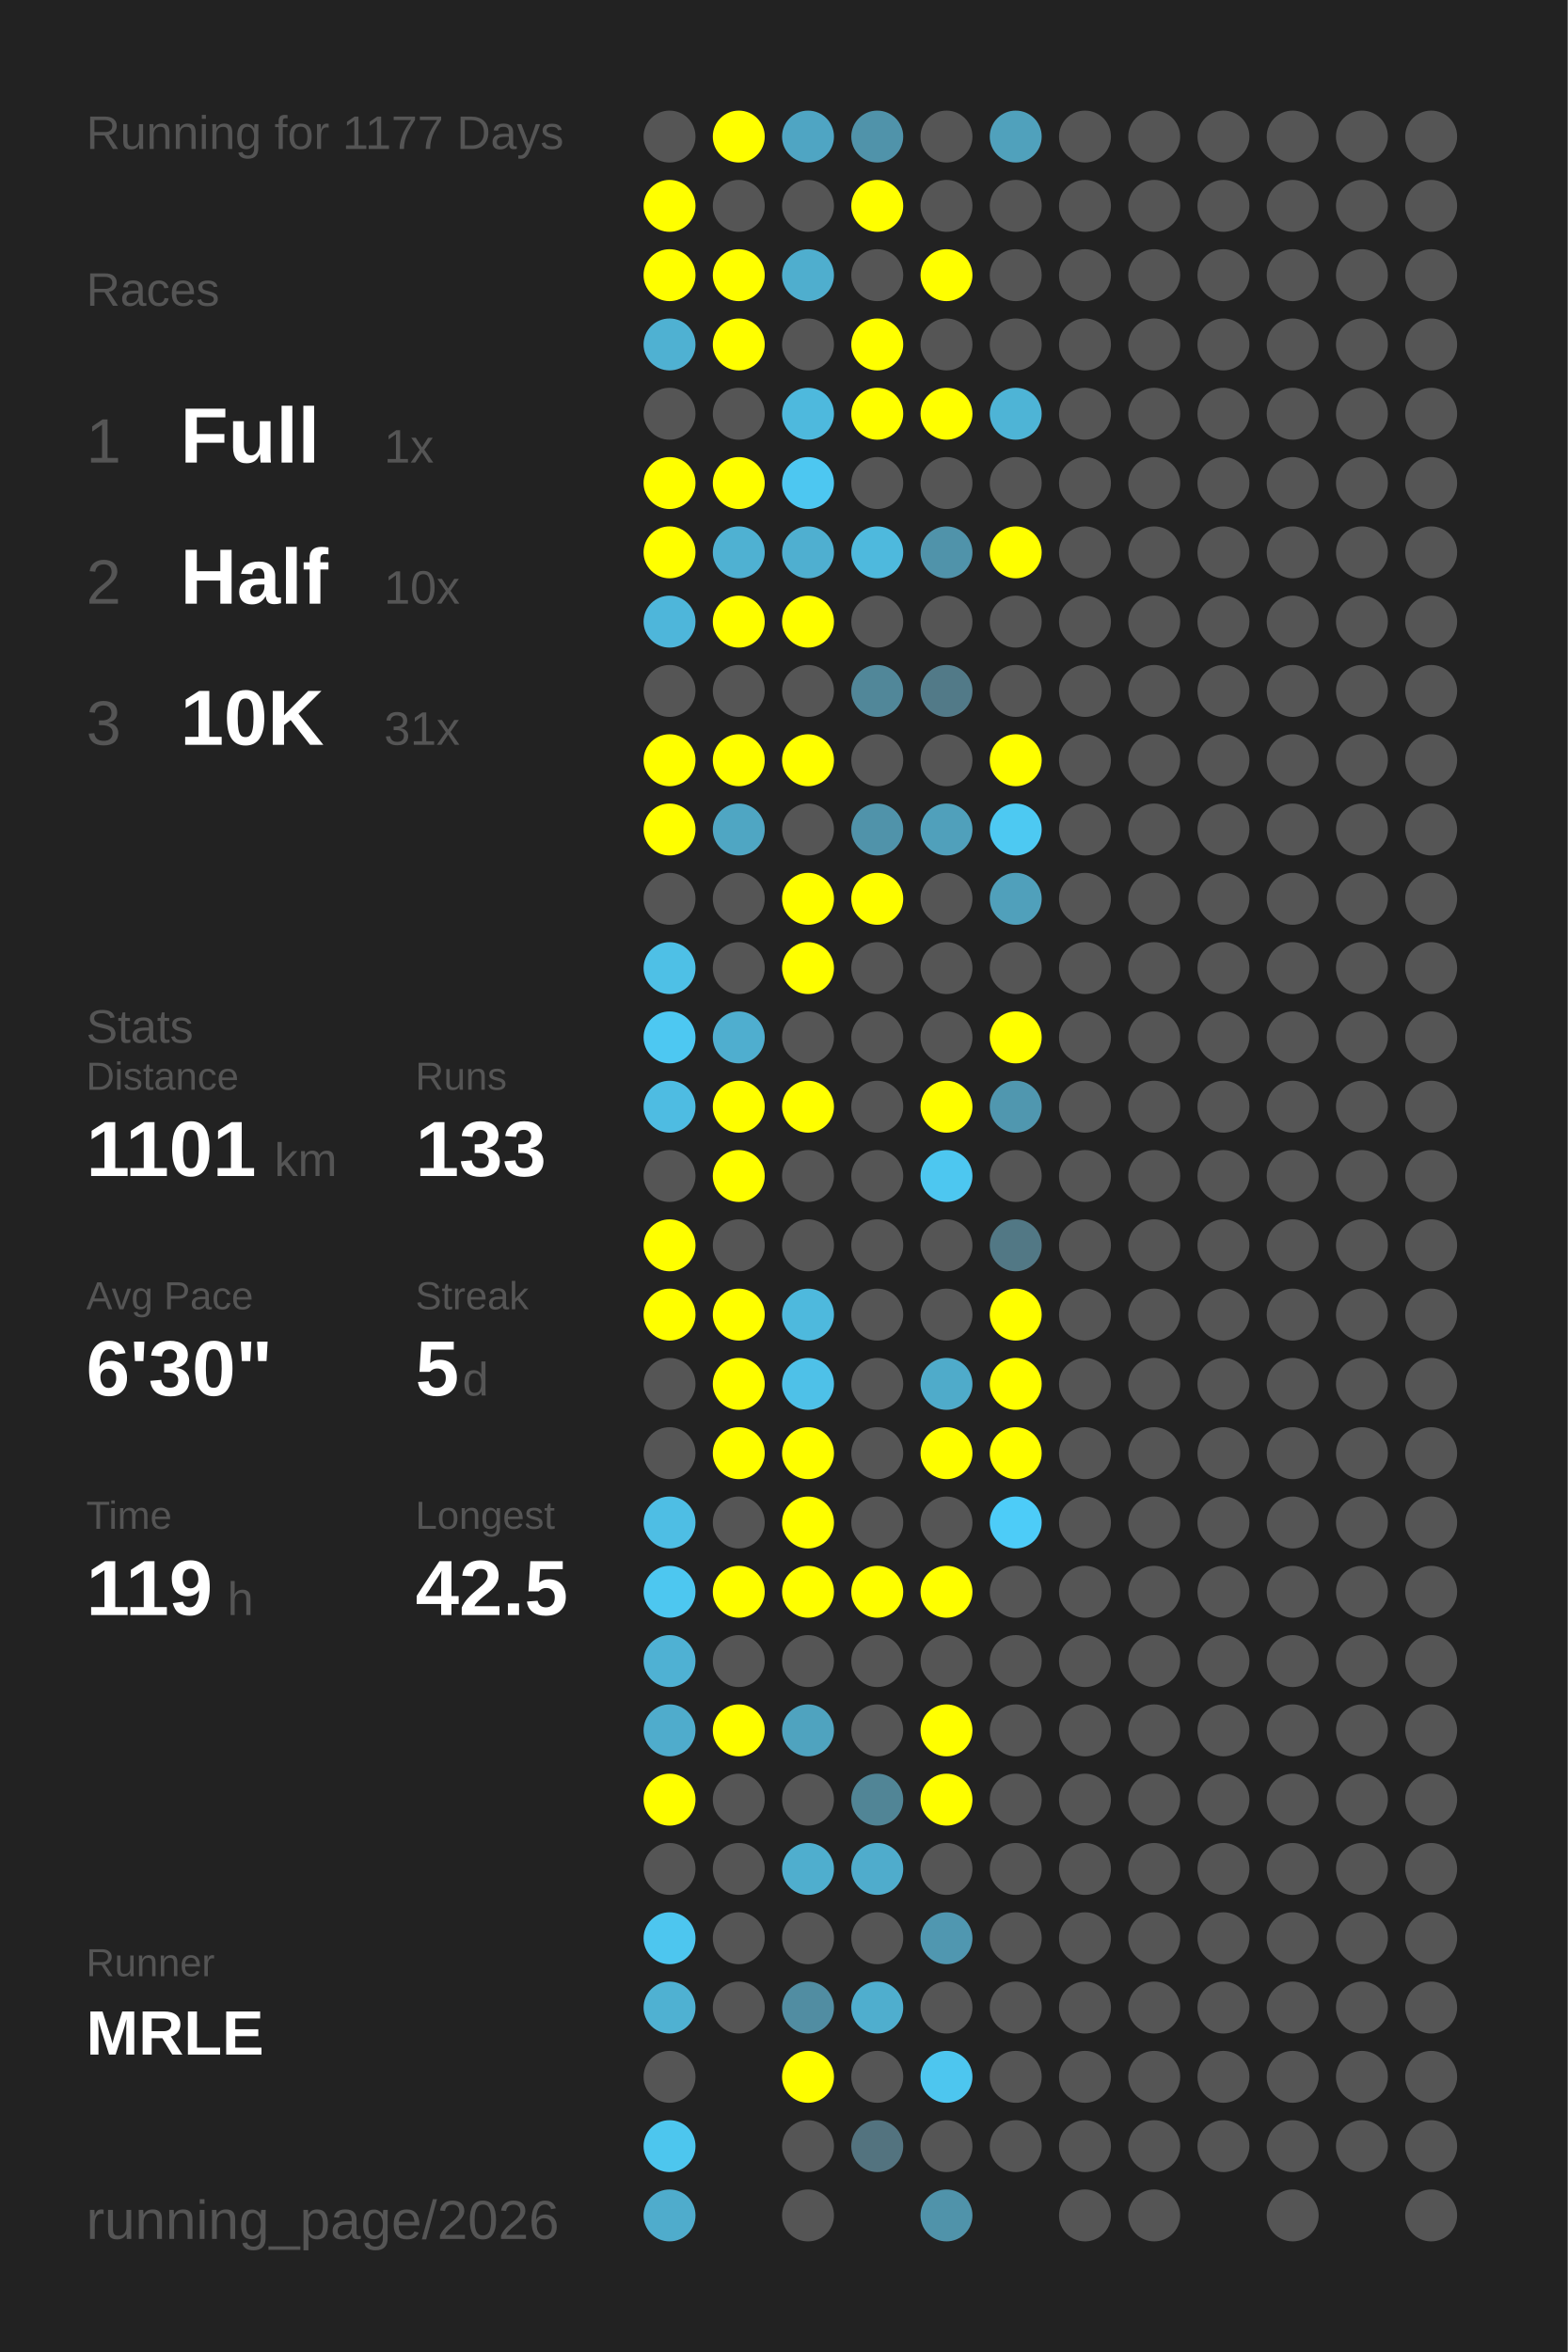
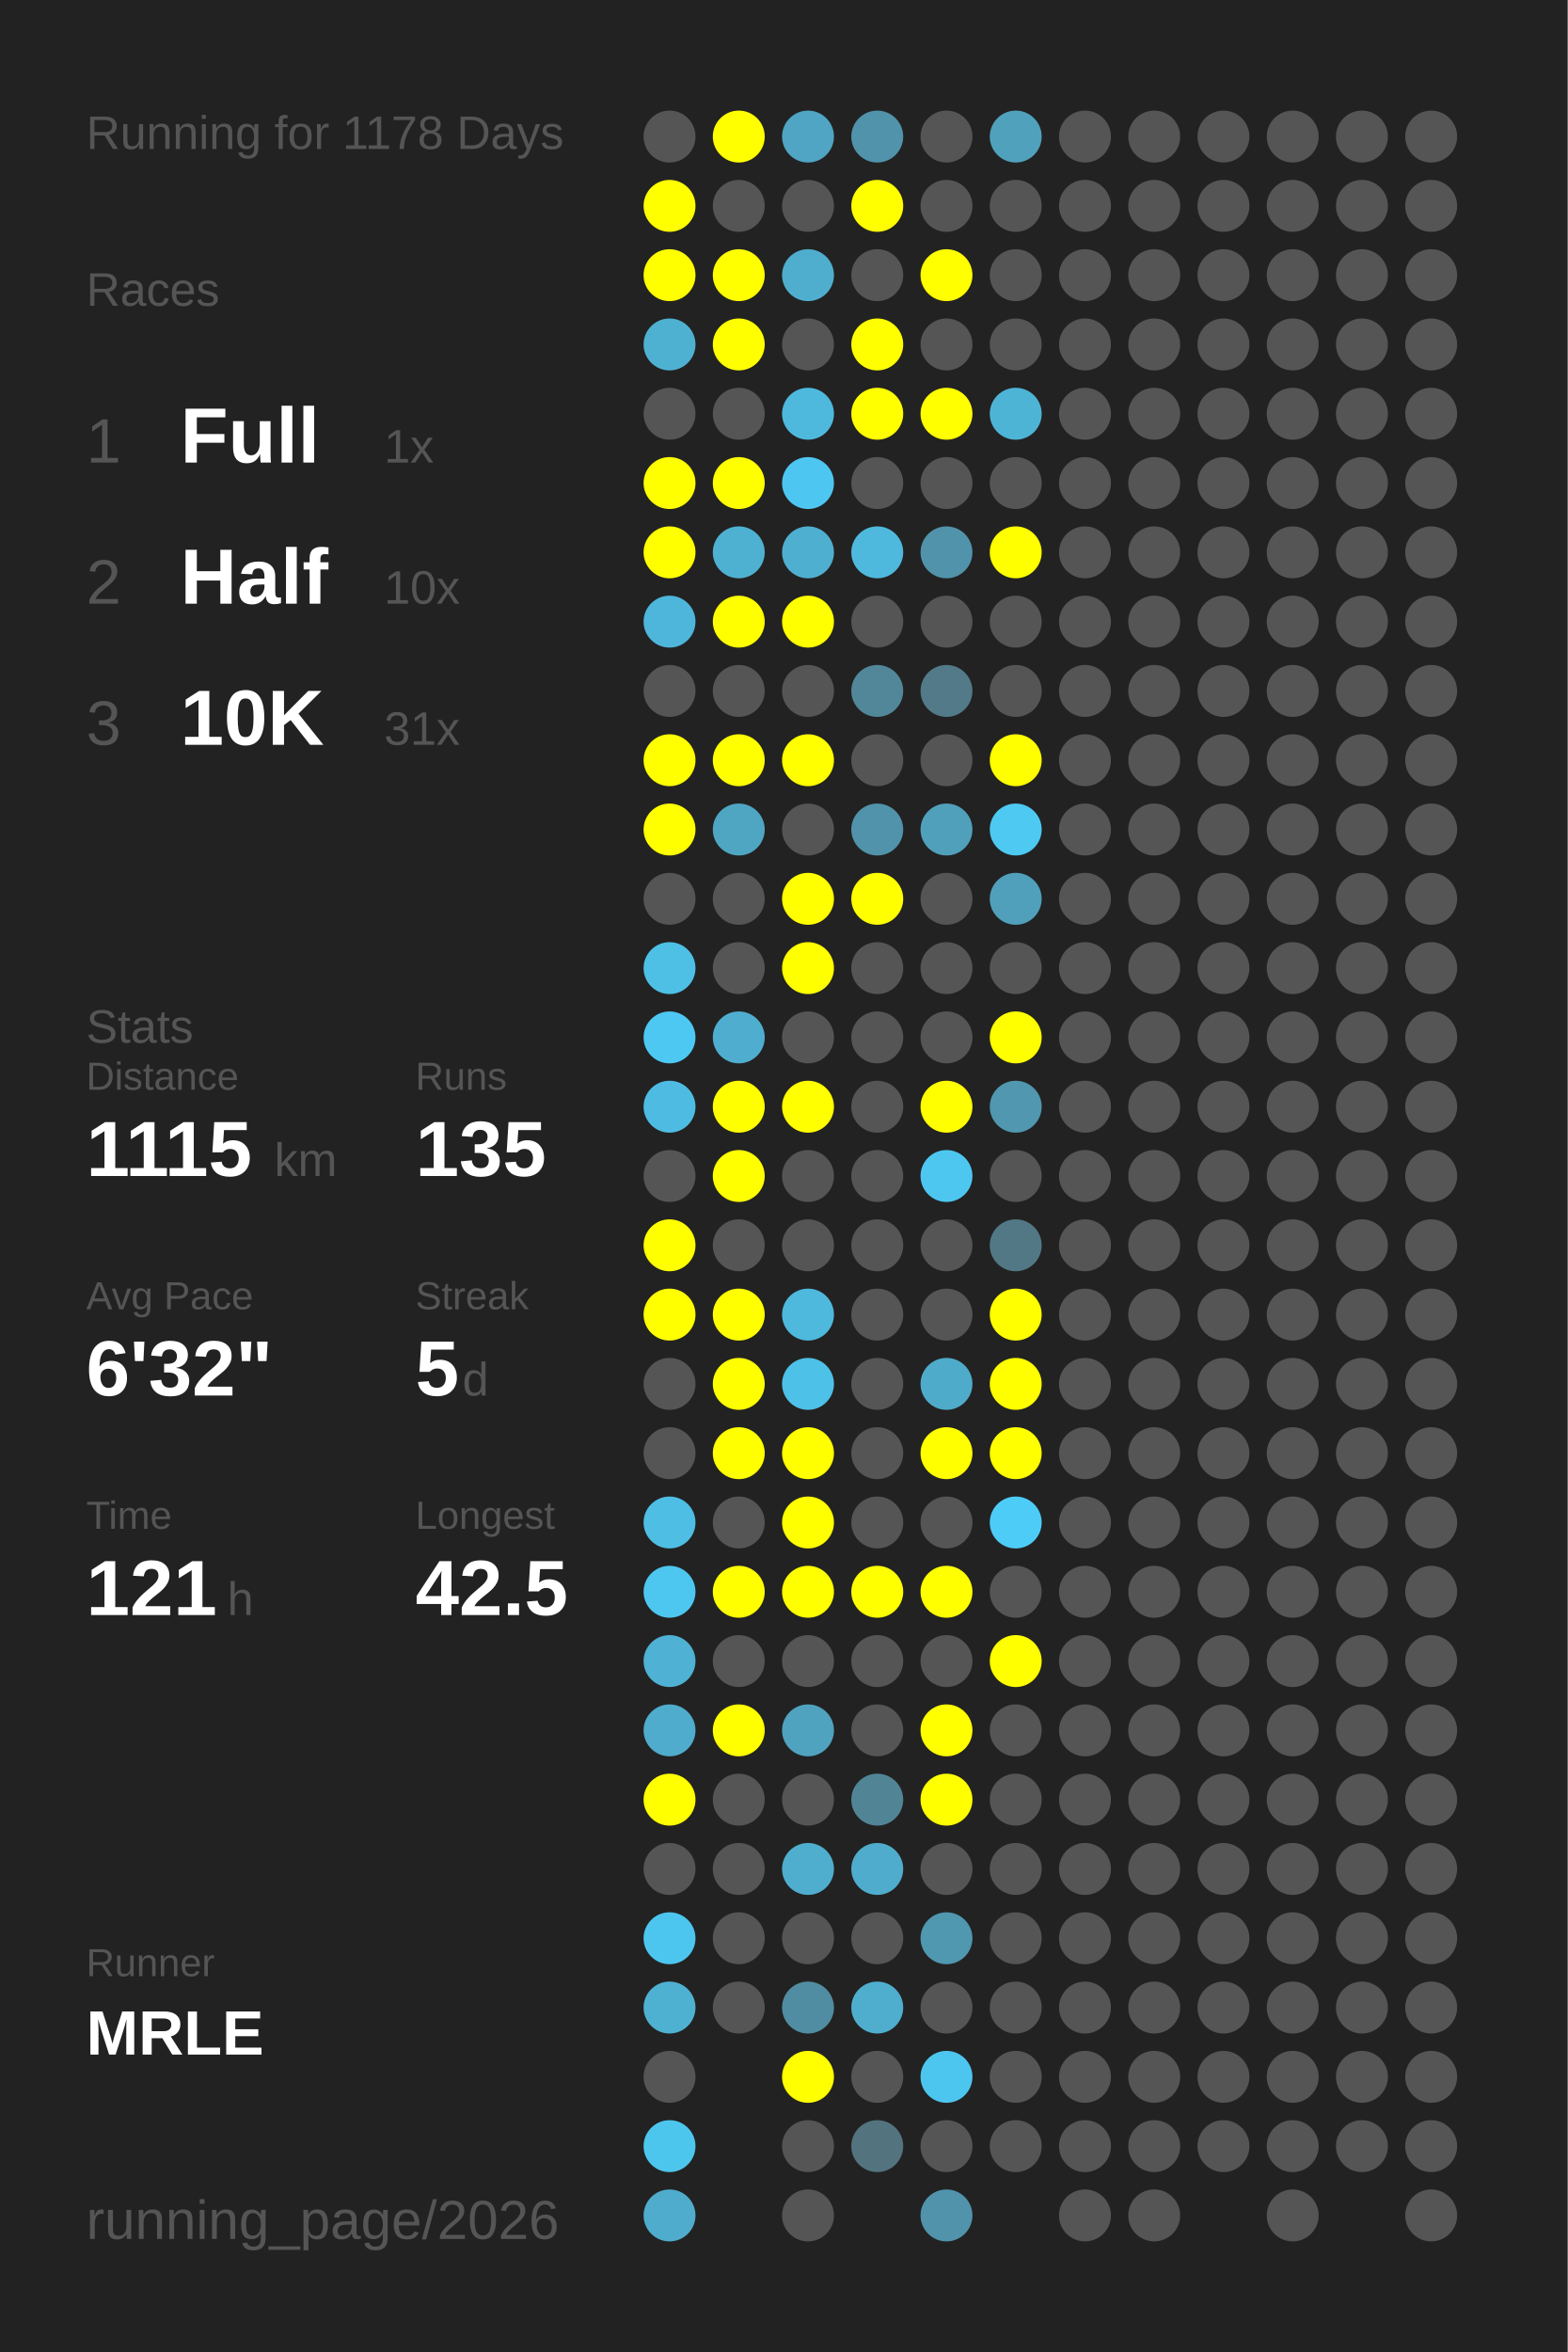
<svg xmlns="http://www.w3.org/2000/svg" baseProfile="full" height="300mm" version="1.1" viewBox="0,0,200,300" width="200mm">
  <defs />
  <rect fill="#222222" height="300" width="200" x="0" y="0" />
-   <text fill="#555555" style="font-size:6px; font-family:Arial;" x="11" y="19">Running for 1177 Days</text>
+   <text fill="#555555" style="font-size:6px; font-family:Arial;" x="11" y="19">Running for 1178 Days</text>
  <text fill="#555555" style="font-size:6px; font-family:Arial;" x="11" y="39">Races</text>
  <text fill="#555555" style="font-size:8px; font-family:Arial;" x="11" y="59">1</text>
  <text fill="#FFFFFF" style="font-size:10px; font-family:Arial; font-weight:bold;" x="23" y="59">Full</text>
  <text fill="#555555" style="font-size:6px; font-family:Arial;" x="49" y="59">1x</text>
  <text fill="#555555" style="font-size:8px; font-family:Arial;" x="11" y="77">2</text>
  <text fill="#FFFFFF" style="font-size:10px; font-family:Arial; font-weight:bold;" x="23" y="77">Half</text>
  <text fill="#555555" style="font-size:6px; font-family:Arial;" x="49" y="77">10x</text>
  <text fill="#555555" style="font-size:8px; font-family:Arial;" x="11" y="95">3</text>
  <text fill="#FFFFFF" style="font-size:10px; font-family:Arial; font-weight:bold;" x="23" y="95">10K</text>
  <text fill="#555555" style="font-size:6px; font-family:Arial;" x="49" y="95">31x</text>
  <text fill="#555555" style="font-size:6px; font-family:Arial;" x="11" y="133">Stats</text>
  <text fill="#555555" style="font-size:5px; font-family:Arial;" x="11" y="139">Distance</text>
-   <text fill="#FFFFFF" style="font-size:10px; font-family:Arial; font-weight:bold;" x="11" y="150">1101</text>
+   <text fill="#FFFFFF" style="font-size:10px; font-family:Arial; font-weight:bold;" x="11" y="150">1115</text>
  <text fill="#555555" style="font-size:6px; font-family:Arial;" x="35" y="150">km</text>
  <text fill="#555555" style="font-size:5px; font-family:Arial;" x="53" y="139">Runs</text>
-   <text fill="#FFFFFF" style="font-size:10px; font-family:Arial; font-weight:bold;" x="53" y="150">133</text>
+   <text fill="#FFFFFF" style="font-size:10px; font-family:Arial; font-weight:bold;" x="53" y="150">135</text>
  <text fill="#555555" style="font-size:5px; font-family:Arial;" x="11" y="167">Avg Pace</text>
-   <text fill="#FFFFFF" style="font-size:10px; font-family:Arial; font-weight:bold;" x="11" y="178">6'30"</text>
+   <text fill="#FFFFFF" style="font-size:10px; font-family:Arial; font-weight:bold;" x="11" y="178">6'32"</text>
  <text fill="#555555" style="font-size:5px; font-family:Arial;" x="53" y="167">Streak</text>
  <text fill="#FFFFFF" style="font-size:10px; font-family:Arial; font-weight:bold;" x="53" y="178">5</text>
  <text fill="#555555" style="font-size:6px; font-family:Arial;" x="59" y="178">d</text>
  <text fill="#555555" style="font-size:5px; font-family:Arial;" x="11" y="195">Time</text>
-   <text fill="#FFFFFF" style="font-size:10px; font-family:Arial; font-weight:bold;" x="11" y="206">119</text>
+   <text fill="#FFFFFF" style="font-size:10px; font-family:Arial; font-weight:bold;" x="11" y="206">121</text>
  <text fill="#555555" style="font-size:6px; font-family:Arial;" x="29" y="206">h</text>
  <text fill="#555555" style="font-size:5px; font-family:Arial;" x="53" y="195">Longest</text>
  <text fill="#FFFFFF" style="font-size:10px; font-family:Arial; font-weight:bold;" x="53" y="206">42.5</text>
  <text fill="#555555" style="font-size:5px; font-family:Arial;" x="11" y="252.065">Runner</text>
  <text fill="#FFFFFF" style="font-size:8px; font-family:Arial; font-weight:bold;" x="11" y="262.065">MRLE</text>
  <text fill="#555555" style="font-size:7px; font-family:Arial;" x="11" y="285.581">running_page/2026</text>
  <circle cx="85.417" cy="17.419" fill="#555555" r="3.312" />
  <circle cx="85.417" cy="26.258" fill="#FFFF00" r="3.312" />
  <circle cx="85.417" cy="35.097" fill="#FFFF00" r="3.312" />
  <circle cx="85.417" cy="43.935" fill="#4fb1d2" r="3.312" />
  <circle cx="85.417" cy="52.774" fill="#555555" r="3.312" />
  <circle cx="85.417" cy="61.613" fill="#FFFF00" r="3.312" />
  <circle cx="85.417" cy="70.452" fill="#FFFF00" r="3.312" />
  <circle cx="85.417" cy="79.29" fill="#4eb6da" r="3.312" />
  <circle cx="85.417" cy="88.129" fill="#555555" r="3.312" />
  <circle cx="85.417" cy="96.968" fill="#FFFF00" r="3.312" />
  <circle cx="85.417" cy="105.806" fill="#FFFF00" r="3.312" />
  <circle cx="85.417" cy="114.645" fill="#555555" r="3.312" />
  <circle cx="85.417" cy="123.484" fill="#4ec0e6" r="3.312" />
  <circle cx="85.417" cy="132.323" fill="#4dc8f2" r="3.312" />
  <circle cx="85.417" cy="141.161" fill="#4ebce2" r="3.312" />
  <circle cx="85.417" cy="150" fill="#555555" r="3.312" />
  <circle cx="85.417" cy="158.839" fill="#FFFF00" r="3.312" />
  <circle cx="85.417" cy="167.677" fill="#FFFF00" r="3.312" />
  <circle cx="85.417" cy="176.516" fill="#555555" r="3.312" />
  <circle cx="85.417" cy="185.355" fill="#555555" r="3.312" />
  <circle cx="85.417" cy="194.194" fill="#4ebee4" r="3.312" />
  <circle cx="85.417" cy="203.032" fill="#4dc7f0" r="3.312" />
  <circle cx="85.417" cy="211.871" fill="#4fb1d3" r="3.312" />
  <circle cx="85.417" cy="220.71" fill="#4faccc" r="3.312" />
  <circle cx="85.417" cy="229.548" fill="#FFFF00" r="3.312" />
  <circle cx="85.417" cy="238.387" fill="#555555" r="3.312" />
  <circle cx="85.417" cy="247.226" fill="#4dc6ef" r="3.312" />
  <circle cx="85.417" cy="256.065" fill="#4fb1d2" r="3.312" />
  <circle cx="85.417" cy="264.903" fill="#555555" r="3.312" />
  <circle cx="85.417" cy="273.742" fill="#4dc6ee" r="3.312" />
  <circle cx="85.417" cy="282.581" fill="#4faccc" r="3.312" />
  <circle cx="94.25" cy="17.419" fill="#FFFF00" r="3.312" />
  <circle cx="94.25" cy="26.258" fill="#555555" r="3.312" />
  <circle cx="94.25" cy="35.097" fill="#FFFF00" r="3.312" />
  <circle cx="94.25" cy="43.935" fill="#FFFF00" r="3.312" />
  <circle cx="94.25" cy="52.774" fill="#555555" r="3.312" />
  <circle cx="94.25" cy="61.613" fill="#FFFF00" r="3.312" />
  <circle cx="94.25" cy="70.452" fill="#4fb1d2" r="3.312" />
  <circle cx="94.25" cy="79.29" fill="#FFFF00" r="3.312" />
  <circle cx="94.25" cy="88.129" fill="#555555" r="3.312" />
  <circle cx="94.25" cy="96.968" fill="#FFFF00" r="3.312" />
  <circle cx="94.25" cy="105.806" fill="#4fa6c3" r="3.312" />
  <circle cx="94.25" cy="114.645" fill="#555555" r="3.312" />
  <circle cx="94.25" cy="123.484" fill="#555555" r="3.312" />
  <circle cx="94.25" cy="132.323" fill="#4faecf" r="3.312" />
  <circle cx="94.25" cy="141.161" fill="#FFFF00" r="3.312" />
  <circle cx="94.25" cy="150" fill="#FFFF00" r="3.312" />
  <circle cx="94.25" cy="158.839" fill="#555555" r="3.312" />
  <circle cx="94.25" cy="167.677" fill="#FFFF00" r="3.312" />
  <circle cx="94.25" cy="176.516" fill="#FFFF00" r="3.312" />
  <circle cx="94.25" cy="185.355" fill="#FFFF00" r="3.312" />
  <circle cx="94.25" cy="194.194" fill="#555555" r="3.312" />
  <circle cx="94.25" cy="203.032" fill="#FFFF00" r="3.312" />
  <circle cx="94.25" cy="211.871" fill="#555555" r="3.312" />
  <circle cx="94.25" cy="220.71" fill="#FFFF00" r="3.312" />
  <circle cx="94.25" cy="229.548" fill="#555555" r="3.312" />
  <circle cx="94.25" cy="238.387" fill="#555555" r="3.312" />
  <circle cx="94.25" cy="247.226" fill="#555555" r="3.312" />
  <circle cx="94.25" cy="256.065" fill="#555555" r="3.312" />
  <circle cx="103.083" cy="17.419" fill="#4fa5c3" r="3.312" />
  <circle cx="103.083" cy="26.258" fill="#555555" r="3.312" />
  <circle cx="103.083" cy="35.097" fill="#4faece" r="3.312" />
  <circle cx="103.083" cy="43.935" fill="#555555" r="3.312" />
  <circle cx="103.083" cy="52.774" fill="#4eb9dd" r="3.312" />
  <circle cx="103.083" cy="61.613" fill="#4dc7f1" r="3.312" />
  <circle cx="103.083" cy="70.452" fill="#4fafd0" r="3.312" />
  <circle cx="103.083" cy="79.29" fill="#FFFF00" r="3.312" />
  <circle cx="103.083" cy="88.129" fill="#555555" r="3.312" />
  <circle cx="103.083" cy="96.968" fill="#FFFF00" r="3.312" />
  <circle cx="103.083" cy="105.806" fill="#555555" r="3.312" />
  <circle cx="103.083" cy="114.645" fill="#FFFF00" r="3.312" />
  <circle cx="103.083" cy="123.484" fill="#FFFF00" r="3.312" />
  <circle cx="103.083" cy="132.323" fill="#555555" r="3.312" />
  <circle cx="103.083" cy="141.161" fill="#FFFF00" r="3.312" />
  <circle cx="103.083" cy="150" fill="#555555" r="3.312" />
  <circle cx="103.083" cy="158.839" fill="#555555" r="3.312" />
  <circle cx="103.083" cy="167.677" fill="#4eb9dd" r="3.312" />
  <circle cx="103.083" cy="176.516" fill="#4ec1e8" r="3.312" />
  <circle cx="103.083" cy="185.355" fill="#FFFF00" r="3.312" />
  <circle cx="103.083" cy="194.194" fill="#FFFF00" r="3.312" />
  <circle cx="103.083" cy="203.032" fill="#FFFF00" r="3.312" />
  <circle cx="103.083" cy="211.871" fill="#555555" r="3.312" />
  <circle cx="103.083" cy="220.71" fill="#4fa3bf" r="3.312" />
  <circle cx="103.083" cy="229.548" fill="#555555" r="3.312" />
  <circle cx="103.083" cy="238.387" fill="#4faece" r="3.312" />
  <circle cx="103.083" cy="247.226" fill="#555555" r="3.312" />
  <circle cx="103.083" cy="256.065" fill="#518da2" r="3.312" />
  <circle cx="103.083" cy="264.903" fill="#FFFF00" r="3.312" />
  <circle cx="103.083" cy="273.742" fill="#555555" r="3.312" />
  <circle cx="103.083" cy="282.581" fill="#555555" r="3.312" />
  <circle cx="111.917" cy="17.419" fill="#5093aa" r="3.312" />
  <circle cx="111.917" cy="26.258" fill="#FFFF00" r="3.312" />
  <circle cx="111.917" cy="35.097" fill="#555555" r="3.312" />
  <circle cx="111.917" cy="43.935" fill="#FFFF00" r="3.312" />
  <circle cx="111.917" cy="52.774" fill="#FFFF00" r="3.312" />
  <circle cx="111.917" cy="61.613" fill="#555555" r="3.312" />
  <circle cx="111.917" cy="70.452" fill="#4eb9dd" r="3.312" />
  <circle cx="111.917" cy="79.29" fill="#555555" r="3.312" />
  <circle cx="111.917" cy="88.129" fill="#518799" r="3.312" />
  <circle cx="111.917" cy="96.968" fill="#555555" r="3.312" />
  <circle cx="111.917" cy="105.806" fill="#5093aa" r="3.312" />
  <circle cx="111.917" cy="114.645" fill="#FFFF00" r="3.312" />
  <circle cx="111.917" cy="123.484" fill="#555555" r="3.312" />
  <circle cx="111.917" cy="132.323" fill="#555555" r="3.312" />
  <circle cx="111.917" cy="141.161" fill="#555555" r="3.312" />
  <circle cx="111.917" cy="150" fill="#555555" r="3.312" />
  <circle cx="111.917" cy="158.839" fill="#555555" r="3.312" />
  <circle cx="111.917" cy="167.677" fill="#555555" r="3.312" />
  <circle cx="111.917" cy="176.516" fill="#555555" r="3.312" />
  <circle cx="111.917" cy="185.355" fill="#555555" r="3.312" />
  <circle cx="111.917" cy="194.194" fill="#555555" r="3.312" />
  <circle cx="111.917" cy="203.032" fill="#FFFF00" r="3.312" />
  <circle cx="111.917" cy="211.871" fill="#555555" r="3.312" />
  <circle cx="111.917" cy="220.71" fill="#555555" r="3.312" />
  <circle cx="111.917" cy="229.548" fill="#518596" r="3.312" />
  <circle cx="111.917" cy="238.387" fill="#4faccc" r="3.312" />
  <circle cx="111.917" cy="247.226" fill="#555555" r="3.312" />
  <circle cx="111.917" cy="256.065" fill="#4faece" r="3.312" />
  <circle cx="111.917" cy="264.903" fill="#555555" r="3.312" />
  <circle cx="111.917" cy="273.742" fill="#53737f" r="3.312" />
  <circle cx="120.75" cy="17.419" fill="#555555" r="3.312" />
  <circle cx="120.75" cy="26.258" fill="#555555" r="3.312" />
  <circle cx="120.75" cy="35.097" fill="#FFFF00" r="3.312" />
  <circle cx="120.75" cy="43.935" fill="#555555" r="3.312" />
  <circle cx="120.75" cy="52.774" fill="#FFFF00" r="3.312" />
  <circle cx="120.75" cy="61.613" fill="#555555" r="3.312" />
  <circle cx="120.75" cy="70.452" fill="#5093aa" r="3.312" />
  <circle cx="120.75" cy="79.29" fill="#555555" r="3.312" />
  <circle cx="120.75" cy="88.129" fill="#527a88" r="3.312" />
  <circle cx="120.75" cy="96.968" fill="#555555" r="3.312" />
  <circle cx="120.75" cy="105.806" fill="#50a0bb" r="3.312" />
  <circle cx="120.75" cy="114.645" fill="#555555" r="3.312" />
  <circle cx="120.75" cy="123.484" fill="#555555" r="3.312" />
  <circle cx="120.75" cy="132.323" fill="#555555" r="3.312" />
  <circle cx="120.75" cy="141.161" fill="#FFFF00" r="3.312" />
  <circle cx="120.75" cy="150" fill="#4dc7f0" r="3.312" />
  <circle cx="120.75" cy="158.839" fill="#555555" r="3.312" />
  <circle cx="120.75" cy="167.677" fill="#555555" r="3.312" />
  <circle cx="120.75" cy="176.516" fill="#4fabca" r="3.312" />
  <circle cx="120.75" cy="185.355" fill="#FFFF00" r="3.312" />
  <circle cx="120.75" cy="194.194" fill="#555555" r="3.312" />
  <circle cx="120.75" cy="203.032" fill="#FFFF00" r="3.312" />
  <circle cx="120.75" cy="211.871" fill="#555555" r="3.312" />
  <circle cx="120.75" cy="220.71" fill="#FFFF00" r="3.312" />
  <circle cx="120.75" cy="229.548" fill="#FFFF00" r="3.312" />
  <circle cx="120.75" cy="238.387" fill="#555555" r="3.312" />
  <circle cx="120.75" cy="247.226" fill="#5097b0" r="3.312" />
  <circle cx="120.75" cy="256.065" fill="#555555" r="3.312" />
  <circle cx="120.75" cy="264.903" fill="#4dc6ef" r="3.312" />
  <circle cx="120.75" cy="273.742" fill="#555555" r="3.312" />
  <circle cx="120.75" cy="282.581" fill="#5093aa" r="3.312" />
  <circle cx="129.583" cy="17.419" fill="#50a1bc" r="3.312" />
  <circle cx="129.583" cy="26.258" fill="#555555" r="3.312" />
  <circle cx="129.583" cy="35.097" fill="#555555" r="3.312" />
  <circle cx="129.583" cy="43.935" fill="#555555" r="3.312" />
  <circle cx="129.583" cy="52.774" fill="#4eb4d6" r="3.312" />
  <circle cx="129.583" cy="61.613" fill="#555555" r="3.312" />
  <circle cx="129.583" cy="70.452" fill="#FFFF00" r="3.312" />
  <circle cx="129.583" cy="79.29" fill="#555555" r="3.312" />
  <circle cx="129.583" cy="88.129" fill="#555555" r="3.312" />
  <circle cx="129.583" cy="96.968" fill="#FFFF00" r="3.312" />
  <circle cx="129.583" cy="105.806" fill="#4dc9f2" r="3.312" />
  <circle cx="129.583" cy="114.645" fill="#50a0bb" r="3.312" />
  <circle cx="129.583" cy="123.484" fill="#555555" r="3.312" />
  <circle cx="129.583" cy="132.323" fill="#FFFF00" r="3.312" />
  <circle cx="129.583" cy="141.161" fill="#5097af" r="3.312" />
  <circle cx="129.583" cy="150" fill="#555555" r="3.312" />
  <circle cx="129.583" cy="158.839" fill="#527885" r="3.312" />
  <circle cx="129.583" cy="167.677" fill="#FFFF00" r="3.312" />
  <circle cx="129.583" cy="176.516" fill="#FFFF00" r="3.312" />
  <circle cx="129.583" cy="185.355" fill="#FFFF00" r="3.312" />
  <circle cx="129.583" cy="194.194" fill="#4dccf8" r="3.312" />
  <circle cx="129.583" cy="203.032" fill="#555555" r="3.312" />
-   <circle cx="129.583" cy="211.871" fill="#555555" r="3.312" />
+   <circle cx="129.583" cy="211.871" fill="#FFFF00" r="3.312" />
  <circle cx="129.583" cy="220.71" fill="#555555" r="3.312" />
  <circle cx="129.583" cy="229.548" fill="#555555" r="3.312" />
  <circle cx="129.583" cy="238.387" fill="#555555" r="3.312" />
  <circle cx="129.583" cy="247.226" fill="#555555" r="3.312" />
  <circle cx="129.583" cy="256.065" fill="#555555" r="3.312" />
  <circle cx="129.583" cy="264.903" fill="#555555" r="3.312" />
  <circle cx="129.583" cy="273.742" fill="#555555" r="3.312" />
  <circle cx="138.417" cy="17.419" fill="#555555" r="3.312" />
  <circle cx="138.417" cy="26.258" fill="#555555" r="3.312" />
  <circle cx="138.417" cy="35.097" fill="#555555" r="3.312" />
  <circle cx="138.417" cy="43.935" fill="#555555" r="3.312" />
  <circle cx="138.417" cy="52.774" fill="#555555" r="3.312" />
  <circle cx="138.417" cy="61.613" fill="#555555" r="3.312" />
  <circle cx="138.417" cy="70.452" fill="#555555" r="3.312" />
  <circle cx="138.417" cy="79.29" fill="#555555" r="3.312" />
  <circle cx="138.417" cy="88.129" fill="#555555" r="3.312" />
  <circle cx="138.417" cy="96.968" fill="#555555" r="3.312" />
  <circle cx="138.417" cy="105.806" fill="#555555" r="3.312" />
  <circle cx="138.417" cy="114.645" fill="#555555" r="3.312" />
  <circle cx="138.417" cy="123.484" fill="#555555" r="3.312" />
  <circle cx="138.417" cy="132.323" fill="#555555" r="3.312" />
  <circle cx="138.417" cy="141.161" fill="#555555" r="3.312" />
  <circle cx="138.417" cy="150" fill="#555555" r="3.312" />
  <circle cx="138.417" cy="158.839" fill="#555555" r="3.312" />
  <circle cx="138.417" cy="167.677" fill="#555555" r="3.312" />
  <circle cx="138.417" cy="176.516" fill="#555555" r="3.312" />
  <circle cx="138.417" cy="185.355" fill="#555555" r="3.312" />
  <circle cx="138.417" cy="194.194" fill="#555555" r="3.312" />
  <circle cx="138.417" cy="203.032" fill="#555555" r="3.312" />
  <circle cx="138.417" cy="211.871" fill="#555555" r="3.312" />
  <circle cx="138.417" cy="220.71" fill="#555555" r="3.312" />
  <circle cx="138.417" cy="229.548" fill="#555555" r="3.312" />
  <circle cx="138.417" cy="238.387" fill="#555555" r="3.312" />
  <circle cx="138.417" cy="247.226" fill="#555555" r="3.312" />
  <circle cx="138.417" cy="256.065" fill="#555555" r="3.312" />
  <circle cx="138.417" cy="264.903" fill="#555555" r="3.312" />
  <circle cx="138.417" cy="273.742" fill="#555555" r="3.312" />
  <circle cx="138.417" cy="282.581" fill="#555555" r="3.312" />
  <circle cx="147.25" cy="17.419" fill="#555555" r="3.312" />
  <circle cx="147.25" cy="26.258" fill="#555555" r="3.312" />
  <circle cx="147.25" cy="35.097" fill="#555555" r="3.312" />
  <circle cx="147.25" cy="43.935" fill="#555555" r="3.312" />
  <circle cx="147.25" cy="52.774" fill="#555555" r="3.312" />
  <circle cx="147.25" cy="61.613" fill="#555555" r="3.312" />
  <circle cx="147.25" cy="70.452" fill="#555555" r="3.312" />
  <circle cx="147.25" cy="79.29" fill="#555555" r="3.312" />
  <circle cx="147.25" cy="88.129" fill="#555555" r="3.312" />
  <circle cx="147.25" cy="96.968" fill="#555555" r="3.312" />
  <circle cx="147.25" cy="105.806" fill="#555555" r="3.312" />
  <circle cx="147.25" cy="114.645" fill="#555555" r="3.312" />
  <circle cx="147.25" cy="123.484" fill="#555555" r="3.312" />
  <circle cx="147.25" cy="132.323" fill="#555555" r="3.312" />
  <circle cx="147.25" cy="141.161" fill="#555555" r="3.312" />
  <circle cx="147.25" cy="150" fill="#555555" r="3.312" />
  <circle cx="147.25" cy="158.839" fill="#555555" r="3.312" />
  <circle cx="147.25" cy="167.677" fill="#555555" r="3.312" />
  <circle cx="147.25" cy="176.516" fill="#555555" r="3.312" />
  <circle cx="147.25" cy="185.355" fill="#555555" r="3.312" />
  <circle cx="147.25" cy="194.194" fill="#555555" r="3.312" />
  <circle cx="147.25" cy="203.032" fill="#555555" r="3.312" />
  <circle cx="147.25" cy="211.871" fill="#555555" r="3.312" />
  <circle cx="147.25" cy="220.71" fill="#555555" r="3.312" />
  <circle cx="147.25" cy="229.548" fill="#555555" r="3.312" />
  <circle cx="147.25" cy="238.387" fill="#555555" r="3.312" />
  <circle cx="147.25" cy="247.226" fill="#555555" r="3.312" />
  <circle cx="147.25" cy="256.065" fill="#555555" r="3.312" />
  <circle cx="147.25" cy="264.903" fill="#555555" r="3.312" />
  <circle cx="147.25" cy="273.742" fill="#555555" r="3.312" />
  <circle cx="147.25" cy="282.581" fill="#555555" r="3.312" />
  <circle cx="156.083" cy="17.419" fill="#555555" r="3.312" />
  <circle cx="156.083" cy="26.258" fill="#555555" r="3.312" />
  <circle cx="156.083" cy="35.097" fill="#555555" r="3.312" />
  <circle cx="156.083" cy="43.935" fill="#555555" r="3.312" />
  <circle cx="156.083" cy="52.774" fill="#555555" r="3.312" />
  <circle cx="156.083" cy="61.613" fill="#555555" r="3.312" />
  <circle cx="156.083" cy="70.452" fill="#555555" r="3.312" />
  <circle cx="156.083" cy="79.29" fill="#555555" r="3.312" />
  <circle cx="156.083" cy="88.129" fill="#555555" r="3.312" />
  <circle cx="156.083" cy="96.968" fill="#555555" r="3.312" />
  <circle cx="156.083" cy="105.806" fill="#555555" r="3.312" />
  <circle cx="156.083" cy="114.645" fill="#555555" r="3.312" />
  <circle cx="156.083" cy="123.484" fill="#555555" r="3.312" />
  <circle cx="156.083" cy="132.323" fill="#555555" r="3.312" />
  <circle cx="156.083" cy="141.161" fill="#555555" r="3.312" />
  <circle cx="156.083" cy="150" fill="#555555" r="3.312" />
  <circle cx="156.083" cy="158.839" fill="#555555" r="3.312" />
  <circle cx="156.083" cy="167.677" fill="#555555" r="3.312" />
  <circle cx="156.083" cy="176.516" fill="#555555" r="3.312" />
  <circle cx="156.083" cy="185.355" fill="#555555" r="3.312" />
  <circle cx="156.083" cy="194.194" fill="#555555" r="3.312" />
  <circle cx="156.083" cy="203.032" fill="#555555" r="3.312" />
  <circle cx="156.083" cy="211.871" fill="#555555" r="3.312" />
  <circle cx="156.083" cy="220.71" fill="#555555" r="3.312" />
  <circle cx="156.083" cy="229.548" fill="#555555" r="3.312" />
  <circle cx="156.083" cy="238.387" fill="#555555" r="3.312" />
  <circle cx="156.083" cy="247.226" fill="#555555" r="3.312" />
  <circle cx="156.083" cy="256.065" fill="#555555" r="3.312" />
  <circle cx="156.083" cy="264.903" fill="#555555" r="3.312" />
  <circle cx="156.083" cy="273.742" fill="#555555" r="3.312" />
  <circle cx="164.917" cy="17.419" fill="#555555" r="3.312" />
  <circle cx="164.917" cy="26.258" fill="#555555" r="3.312" />
  <circle cx="164.917" cy="35.097" fill="#555555" r="3.312" />
  <circle cx="164.917" cy="43.935" fill="#555555" r="3.312" />
  <circle cx="164.917" cy="52.774" fill="#555555" r="3.312" />
  <circle cx="164.917" cy="61.613" fill="#555555" r="3.312" />
  <circle cx="164.917" cy="70.452" fill="#555555" r="3.312" />
  <circle cx="164.917" cy="79.29" fill="#555555" r="3.312" />
  <circle cx="164.917" cy="88.129" fill="#555555" r="3.312" />
  <circle cx="164.917" cy="96.968" fill="#555555" r="3.312" />
  <circle cx="164.917" cy="105.806" fill="#555555" r="3.312" />
  <circle cx="164.917" cy="114.645" fill="#555555" r="3.312" />
  <circle cx="164.917" cy="123.484" fill="#555555" r="3.312" />
  <circle cx="164.917" cy="132.323" fill="#555555" r="3.312" />
  <circle cx="164.917" cy="141.161" fill="#555555" r="3.312" />
  <circle cx="164.917" cy="150" fill="#555555" r="3.312" />
  <circle cx="164.917" cy="158.839" fill="#555555" r="3.312" />
  <circle cx="164.917" cy="167.677" fill="#555555" r="3.312" />
  <circle cx="164.917" cy="176.516" fill="#555555" r="3.312" />
  <circle cx="164.917" cy="185.355" fill="#555555" r="3.312" />
  <circle cx="164.917" cy="194.194" fill="#555555" r="3.312" />
  <circle cx="164.917" cy="203.032" fill="#555555" r="3.312" />
  <circle cx="164.917" cy="211.871" fill="#555555" r="3.312" />
  <circle cx="164.917" cy="220.71" fill="#555555" r="3.312" />
  <circle cx="164.917" cy="229.548" fill="#555555" r="3.312" />
  <circle cx="164.917" cy="238.387" fill="#555555" r="3.312" />
  <circle cx="164.917" cy="247.226" fill="#555555" r="3.312" />
  <circle cx="164.917" cy="256.065" fill="#555555" r="3.312" />
  <circle cx="164.917" cy="264.903" fill="#555555" r="3.312" />
  <circle cx="164.917" cy="273.742" fill="#555555" r="3.312" />
  <circle cx="164.917" cy="282.581" fill="#555555" r="3.312" />
  <circle cx="173.75" cy="17.419" fill="#555555" r="3.312" />
  <circle cx="173.75" cy="26.258" fill="#555555" r="3.312" />
  <circle cx="173.75" cy="35.097" fill="#555555" r="3.312" />
  <circle cx="173.75" cy="43.935" fill="#555555" r="3.312" />
  <circle cx="173.75" cy="52.774" fill="#555555" r="3.312" />
  <circle cx="173.75" cy="61.613" fill="#555555" r="3.312" />
  <circle cx="173.75" cy="70.452" fill="#555555" r="3.312" />
  <circle cx="173.75" cy="79.29" fill="#555555" r="3.312" />
  <circle cx="173.75" cy="88.129" fill="#555555" r="3.312" />
  <circle cx="173.75" cy="96.968" fill="#555555" r="3.312" />
  <circle cx="173.75" cy="105.806" fill="#555555" r="3.312" />
  <circle cx="173.75" cy="114.645" fill="#555555" r="3.312" />
  <circle cx="173.75" cy="123.484" fill="#555555" r="3.312" />
  <circle cx="173.75" cy="132.323" fill="#555555" r="3.312" />
  <circle cx="173.75" cy="141.161" fill="#555555" r="3.312" />
  <circle cx="173.75" cy="150" fill="#555555" r="3.312" />
  <circle cx="173.75" cy="158.839" fill="#555555" r="3.312" />
  <circle cx="173.75" cy="167.677" fill="#555555" r="3.312" />
  <circle cx="173.75" cy="176.516" fill="#555555" r="3.312" />
  <circle cx="173.75" cy="185.355" fill="#555555" r="3.312" />
  <circle cx="173.75" cy="194.194" fill="#555555" r="3.312" />
  <circle cx="173.75" cy="203.032" fill="#555555" r="3.312" />
  <circle cx="173.75" cy="211.871" fill="#555555" r="3.312" />
  <circle cx="173.75" cy="220.71" fill="#555555" r="3.312" />
  <circle cx="173.75" cy="229.548" fill="#555555" r="3.312" />
  <circle cx="173.75" cy="238.387" fill="#555555" r="3.312" />
  <circle cx="173.75" cy="247.226" fill="#555555" r="3.312" />
  <circle cx="173.75" cy="256.065" fill="#555555" r="3.312" />
  <circle cx="173.75" cy="264.903" fill="#555555" r="3.312" />
  <circle cx="173.75" cy="273.742" fill="#555555" r="3.312" />
  <circle cx="182.583" cy="17.419" fill="#555555" r="3.312" />
  <circle cx="182.583" cy="26.258" fill="#555555" r="3.312" />
  <circle cx="182.583" cy="35.097" fill="#555555" r="3.312" />
  <circle cx="182.583" cy="43.935" fill="#555555" r="3.312" />
  <circle cx="182.583" cy="52.774" fill="#555555" r="3.312" />
  <circle cx="182.583" cy="61.613" fill="#555555" r="3.312" />
  <circle cx="182.583" cy="70.452" fill="#555555" r="3.312" />
  <circle cx="182.583" cy="79.29" fill="#555555" r="3.312" />
  <circle cx="182.583" cy="88.129" fill="#555555" r="3.312" />
  <circle cx="182.583" cy="96.968" fill="#555555" r="3.312" />
  <circle cx="182.583" cy="105.806" fill="#555555" r="3.312" />
  <circle cx="182.583" cy="114.645" fill="#555555" r="3.312" />
  <circle cx="182.583" cy="123.484" fill="#555555" r="3.312" />
  <circle cx="182.583" cy="132.323" fill="#555555" r="3.312" />
  <circle cx="182.583" cy="141.161" fill="#555555" r="3.312" />
  <circle cx="182.583" cy="150" fill="#555555" r="3.312" />
  <circle cx="182.583" cy="158.839" fill="#555555" r="3.312" />
  <circle cx="182.583" cy="167.677" fill="#555555" r="3.312" />
  <circle cx="182.583" cy="176.516" fill="#555555" r="3.312" />
  <circle cx="182.583" cy="185.355" fill="#555555" r="3.312" />
  <circle cx="182.583" cy="194.194" fill="#555555" r="3.312" />
  <circle cx="182.583" cy="203.032" fill="#555555" r="3.312" />
  <circle cx="182.583" cy="211.871" fill="#555555" r="3.312" />
  <circle cx="182.583" cy="220.71" fill="#555555" r="3.312" />
  <circle cx="182.583" cy="229.548" fill="#555555" r="3.312" />
  <circle cx="182.583" cy="238.387" fill="#555555" r="3.312" />
  <circle cx="182.583" cy="247.226" fill="#555555" r="3.312" />
  <circle cx="182.583" cy="256.065" fill="#555555" r="3.312" />
  <circle cx="182.583" cy="264.903" fill="#555555" r="3.312" />
  <circle cx="182.583" cy="273.742" fill="#555555" r="3.312" />
  <circle cx="182.583" cy="282.581" fill="#555555" r="3.312" />
</svg>
